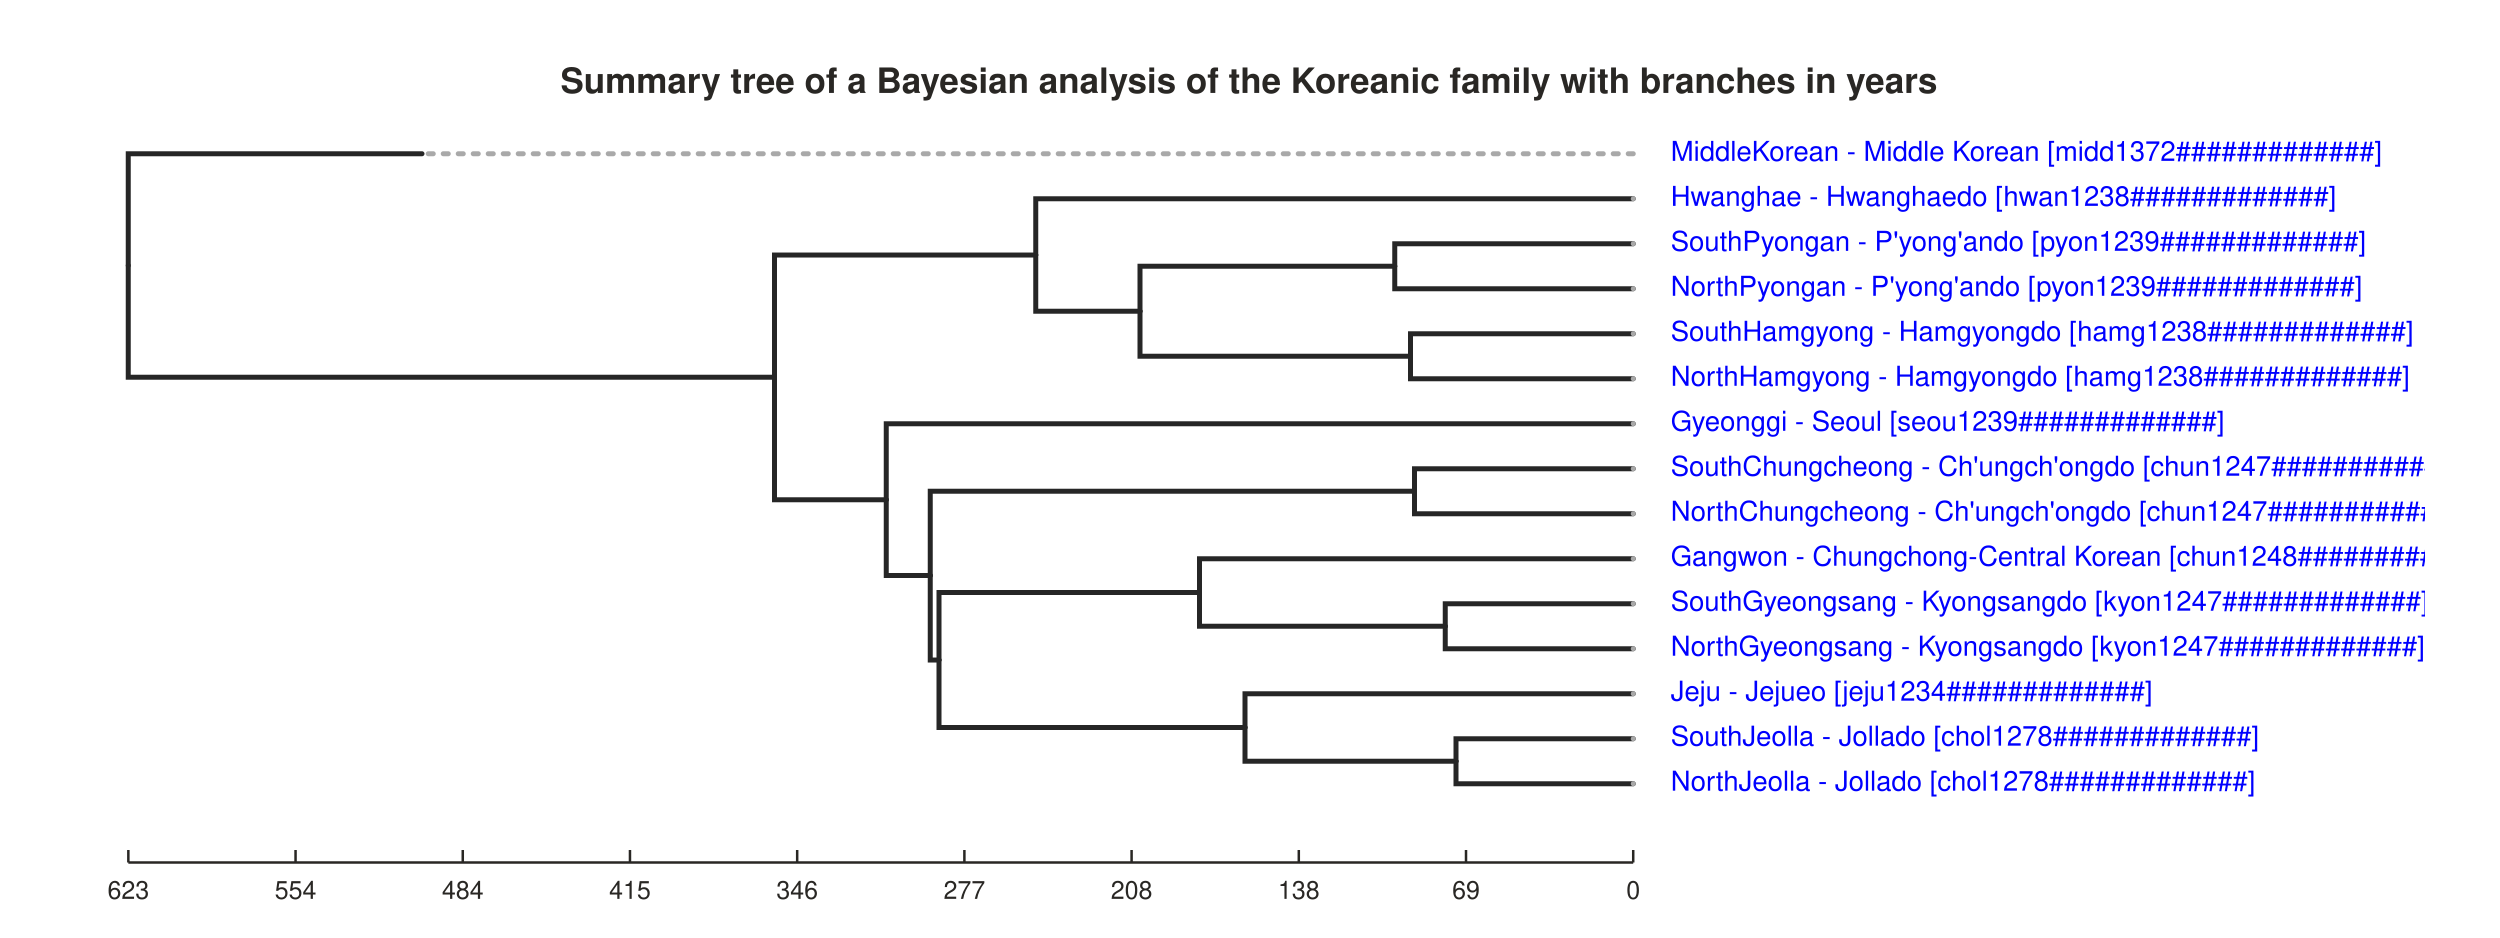
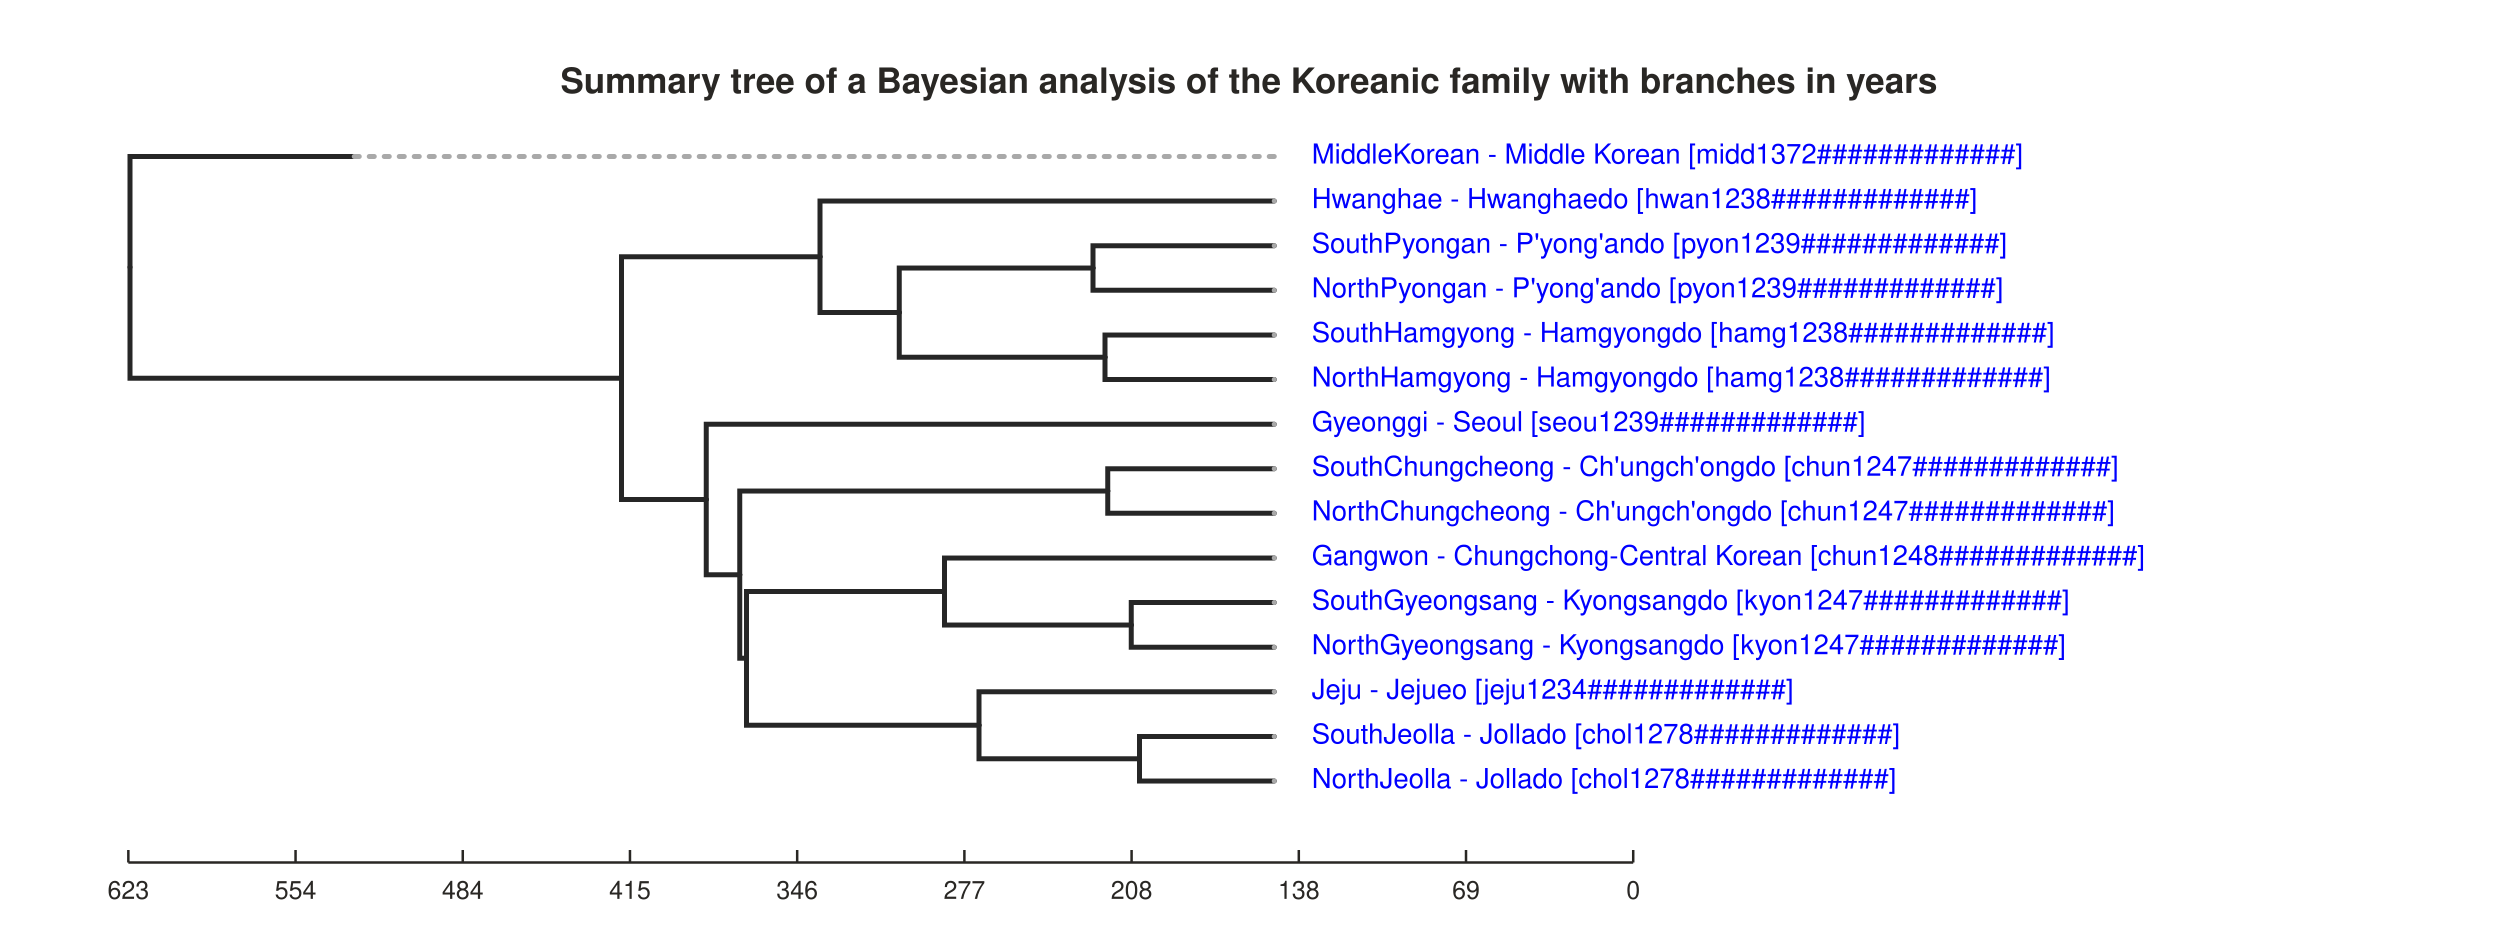
- <svg xmlns="http://www.w3.org/2000/svg" class="toyplot-canvas-Canvas" width="1000.0px" height="375.0px" viewBox="0 0 1000.0 375.0" preserveAspectRatio="xMidYMid meet" style="background-color:transparent;border-color:#292724;border-style:none;border-width:1.0;fill:rgb(16.1%,15.3%,14.1%);fill-opacity:1.0;font-family:Helvetica;font-size:12px;opacity:1.0;stroke:rgb(16.1%,15.3%,14.1%);stroke-opacity:1.0;stroke-width:1.0" id="t6391d13cba1c45bf8e48a15ddac3dc72">
-   <g class="toyplot-coordinates-Cartesian" id="tca654654bde7445e9c6a2fce81016439">
-     <clipPath id="tf53251e9f2cf471aa0e18917f954bda0">
+ <svg xmlns="http://www.w3.org/2000/svg" class="toyplot-canvas-Canvas" width="1000.0px" height="375.0px" viewBox="0 0 1000.0 375.0" preserveAspectRatio="xMidYMid meet" style="background-color:transparent;border-color:#292724;border-style:none;border-width:1.0;fill:rgb(16.1%,15.3%,14.1%);fill-opacity:1.0;font-family:Helvetica;font-size:12px;opacity:1.0;stroke:rgb(16.1%,15.3%,14.1%);stroke-opacity:1.0;stroke-width:1.0" id="te2907f7a2581417eaf95eac305eb3bb9">
+   <g class="toyplot-coordinates-Cartesian" id="t9e0da4bf78e540889386176b943248d2">
+     <clipPath id="td3d0a308bbb54641a885861ea0a9376d">
      <rect x="30.0" y="30.0" width="940.0" height="315.0" />
    </clipPath>
-     <g clip-path="url(#tf53251e9f2cf471aa0e18917f954bda0)">
-       <g class="toytree-mark-Toytree" id="td3ddcd3b54424246afb71bb022bc92d6">
+     <g clip-path="url(#td3d0a308bbb54641a885861ea0a9376d)">
+       <g class="toytree-mark-Toytree" id="t304b86f9be1d49e08b667c07ccb5a9e0">
        <g class="toytree-Edges" style="fill:none;stroke:rgb(14.9%,14.9%,14.9%);stroke-linecap:round;stroke-opacity:1;stroke-width:2">
-           <path d="M 51.3 106.2 L 51.3 150.9 L 309.8 150.9" id="28,27" />
-           <path d="M 309.8 150.9 L 309.8 102.0 L 414.3 102.0" id="27,26" />
-           <path d="M 309.8 150.9 L 309.8 199.9 L 354.5 199.9" id="27,25" />
-           <path d="M 414.3 102.0 L 414.3 124.5 L 456.0 124.5" id="26,24" />
-           <path d="M 354.5 199.9 L 354.5 230.2 L 372.1 230.2" id="25,23" />
-           <path d="M 456.0 124.5 L 456.0 106.5 L 557.9 106.5" id="24,22" />
-           <path d="M 456.0 124.5 L 456.0 142.5 L 564.2 142.5" id="24,21" />
-           <path d="M 372.1 230.2 L 372.1 196.5 L 565.8 196.5" id="23,20" />
-           <path d="M 372.1 230.2 L 372.1 264.0 L 375.6 264.0" id="23,19" />
-           <path d="M 375.6 264.0 L 375.6 237.0 L 479.8 237.0" id="19,18" />
-           <path d="M 375.6 264.0 L 375.6 291.0 L 498.0 291.0" id="19,17" />
-           <path d="M 479.8 237.0 L 479.8 250.5 L 578.1 250.5" id="18,16" />
-           <path d="M 498.0 291.0 L 498.0 304.5 L 582.4 304.5" id="17,15" />
-           <path d="M 51.3 106.2 L 51.3 61.5 L 168.8 61.5" id="28,14" />
-           <path d="M 414.3 102.0 L 414.3 79.5 L 653.3 79.5" id="26,13" />
-           <path d="M 557.9 106.5 L 557.9 97.5 L 653.3 97.5" id="22,12" />
-           <path d="M 557.9 106.5 L 557.9 115.5 L 653.3 115.5" id="22,11" />
-           <path d="M 564.2 142.5 L 564.2 133.5 L 653.3 133.5" id="21,10" />
-           <path d="M 564.2 142.5 L 564.2 151.5 L 653.3 151.5" id="21,9" />
-           <path d="M 354.5 199.9 L 354.5 169.5 L 653.3 169.5" id="25,8" />
-           <path d="M 565.8 196.5 L 565.8 187.5 L 653.3 187.5" id="20,7" />
-           <path d="M 565.8 196.5 L 565.8 205.5 L 653.3 205.5" id="20,6" />
-           <path d="M 479.8 237.0 L 479.8 223.5 L 653.3 223.5" id="18,5" />
-           <path d="M 578.1 250.5 L 578.1 241.5 L 653.3 241.5" id="16,4" />
-           <path d="M 578.1 250.5 L 578.1 259.5 L 653.3 259.5" id="16,3" />
-           <path d="M 498.0 291.0 L 498.0 277.5 L 653.3 277.5" id="17,2" />
-           <path d="M 582.4 304.5 L 582.4 295.5 L 653.3 295.5" id="15,1" />
-           <path d="M 582.4 304.5 L 582.4 313.5 L 653.3 313.5" id="15,0" />
+           <path d="M 52.0 106.9 L 52.0 151.3 L 248.6 151.3" id="28,27" />
+           <path d="M 248.6 151.3 L 248.6 102.7 L 328.0 102.7" id="27,26" />
+           <path d="M 248.6 151.3 L 248.6 199.8 L 282.5 199.8" id="27,25" />
+           <path d="M 328.0 102.7 L 328.0 125.0 L 359.7 125.0" id="26,24" />
+           <path d="M 282.5 199.8 L 282.5 229.9 L 295.9 229.9" id="25,23" />
+           <path d="M 359.7 125.0 L 359.7 107.2 L 437.2 107.2" id="24,22" />
+           <path d="M 359.7 125.0 L 359.7 142.9 L 442.0 142.9" id="24,21" />
+           <path d="M 295.9 229.9 L 295.9 196.4 L 443.1 196.4" id="23,20" />
+           <path d="M 295.9 229.9 L 295.9 263.3 L 298.6 263.3" id="23,19" />
+           <path d="M 298.6 263.3 L 298.6 236.6 L 377.8 236.6" id="19,18" />
+           <path d="M 298.6 263.3 L 298.6 290.1 L 391.6 290.1" id="19,17" />
+           <path d="M 377.8 236.6 L 377.8 250.0 L 452.5 250.0" id="18,16" />
+           <path d="M 391.6 290.1 L 391.6 303.5 L 455.8 303.5" id="17,15" />
+           <path d="M 52.0 106.9 L 52.0 62.6 L 141.3 62.6" id="28,14" />
+           <path d="M 328.0 102.7 L 328.0 80.4 L 509.7 80.4" id="26,13" />
+           <path d="M 437.2 107.2 L 437.2 98.3 L 509.7 98.3" id="22,12" />
+           <path d="M 437.2 107.2 L 437.2 116.1 L 509.7 116.1" id="22,11" />
+           <path d="M 442.0 142.9 L 442.0 134.0 L 509.7 134.0" id="21,10" />
+           <path d="M 442.0 142.9 L 442.0 151.8 L 509.7 151.8" id="21,9" />
+           <path d="M 282.5 199.8 L 282.5 169.7 L 509.7 169.7" id="25,8" />
+           <path d="M 443.1 196.4 L 443.1 187.5 L 509.7 187.5" id="20,7" />
+           <path d="M 443.1 196.4 L 443.1 205.3 L 509.7 205.3" id="20,6" />
+           <path d="M 377.8 236.6 L 377.8 223.2 L 509.7 223.2" id="18,5" />
+           <path d="M 452.5 250.0 L 452.5 241.0 L 509.7 241.0" id="16,4" />
+           <path d="M 452.5 250.0 L 452.5 258.9 L 509.7 258.9" id="16,3" />
+           <path d="M 391.6 290.1 L 391.6 276.7 L 509.7 276.7" id="17,2" />
+           <path d="M 455.8 303.5 L 455.8 294.6 L 509.7 294.6" id="15,1" />
+           <path d="M 455.8 303.5 L 455.8 312.4 L 509.7 312.4" id="15,0" />
        </g>
        <g class="toytree-AlignEdges" style="stroke:rgb(66.3%,66.3%,66.3%);stroke-dasharray:2, 4;stroke-linecap:round;stroke-opacity:1.0;stroke-width:2">
-           <path d="M 653.3 313.5 L 653.3 313.5" />
-           <path d="M 653.3 295.5 L 653.3 295.5" />
-           <path d="M 653.3 277.5 L 653.3 277.5" />
-           <path d="M 653.3 259.5 L 653.3 259.5" />
-           <path d="M 653.3 241.5 L 653.3 241.5" />
-           <path d="M 653.3 223.5 L 653.3 223.5" />
-           <path d="M 653.3 205.5 L 653.3 205.5" />
-           <path d="M 653.3 187.5 L 653.3 187.5" />
-           <path d="M 653.3 169.5 L 653.3 169.5" />
-           <path d="M 653.3 151.5 L 653.3 151.5" />
-           <path d="M 653.3 133.5 L 653.3 133.5" />
-           <path d="M 653.3 115.5 L 653.3 115.5" />
-           <path d="M 653.3 97.5 L 653.3 97.5" />
-           <path d="M 653.3 79.5 L 653.3 79.5" />
-           <path d="M 653.3 61.5 L 168.8 61.5" />
+           <path d="M 509.7 312.4 L 509.7 312.4" />
+           <path d="M 509.7 294.6 L 509.7 294.6" />
+           <path d="M 509.7 276.7 L 509.7 276.7" />
+           <path d="M 509.7 258.9 L 509.7 258.9" />
+           <path d="M 509.7 241.0 L 509.7 241.0" />
+           <path d="M 509.7 223.2 L 509.7 223.2" />
+           <path d="M 509.7 205.3 L 509.7 205.3" />
+           <path d="M 509.7 187.5 L 509.7 187.5" />
+           <path d="M 509.7 169.7 L 509.7 169.7" />
+           <path d="M 509.7 151.8 L 509.7 151.8" />
+           <path d="M 509.7 134.0 L 509.7 134.0" />
+           <path d="M 509.7 116.1 L 509.7 116.1" />
+           <path d="M 509.7 98.3 L 509.7 98.3" />
+           <path d="M 509.7 80.4 L 509.7 80.4" />
+           <path d="M 509.7 62.6 L 141.3 62.6" />
        </g>
        <g class="toytree-TipLabels" style="fill:rgb(14.9%,14.9%,14.9%);fill-opacity:1.0;font-family:helvetica;font-size:11px;font-weight:normal;stroke:none;white-space:pre">
-           <g transform="translate(653.29,313.46)rotate(0)">
+           <g transform="translate(509.70,312.40)rotate(0)">
            <a href="https://glottolog.org/resource/languoid/id/chol1278#############">
              <text x="15.00" y="2.81" style="" fill="#0000ff">NorthJeolla - Jollado [chol1278#############]</text>
            </a>
          </g>
-           <g transform="translate(653.29,295.46)rotate(0)">
+           <g transform="translate(509.70,294.56)rotate(0)">
            <a href="https://glottolog.org/resource/languoid/id/chol1278#############">
              <text x="15.00" y="2.81" style="" fill="#0000ff">SouthJeolla - Jollado [chol1278#############]</text>
            </a>
          </g>
-           <g transform="translate(653.29,277.47)rotate(0)">
+           <g transform="translate(509.70,276.71)rotate(0)">
            <a href="https://glottolog.org/resource/languoid/id/jeju1234#############">
              <text x="15.00" y="2.81" style="" fill="#0000ff">Jeju - Jejueo [jeju1234#############]</text>
            </a>
          </g>
-           <g transform="translate(653.29,259.48)rotate(0)">
+           <g transform="translate(509.70,258.87)rotate(0)">
            <a href="https://glottolog.org/resource/languoid/id/kyon1247#############">
              <text x="15.00" y="2.81" style="" fill="#0000ff">NorthGyeongsang - Kyongsangdo [kyon1247#############]</text>
            </a>
          </g>
-           <g transform="translate(653.29,241.48)rotate(0)">
+           <g transform="translate(509.70,241.03)rotate(0)">
            <a href="https://glottolog.org/resource/languoid/id/kyon1247#############">
              <text x="15.00" y="2.81" style="" fill="#0000ff">SouthGyeongsang - Kyongsangdo [kyon1247#############]</text>
            </a>
          </g>
-           <g transform="translate(653.29,223.49)rotate(0)">
+           <g transform="translate(509.70,223.19)rotate(0)">
            <a href="https://glottolog.org/resource/languoid/id/chun1248#############">
              <text x="15.00" y="2.81" style="" fill="#0000ff">Gangwon - Chungchong-Central Korean [chun1248#############]</text>
            </a>
          </g>
-           <g transform="translate(653.29,205.49)rotate(0)">
+           <g transform="translate(509.70,205.34)rotate(0)">
            <a href="https://glottolog.org/resource/languoid/id/chun1247#############">
              <text x="15.00" y="2.81" style="" fill="#0000ff">NorthChungcheong - Ch'ungch'ongdo [chun1247#############]</text>
            </a>
          </g>
-           <g transform="translate(653.29,187.50)rotate(0)">
+           <g transform="translate(509.70,187.50)rotate(0)">
            <a href="https://glottolog.org/resource/languoid/id/chun1247#############">
              <text x="15.00" y="2.81" style="" fill="#0000ff">SouthChungcheong - Ch'ungch'ongdo [chun1247#############]</text>
            </a>
          </g>
-           <g transform="translate(653.29,169.51)rotate(0)">
+           <g transform="translate(509.70,169.66)rotate(0)">
            <a href="https://glottolog.org/resource/languoid/id/seou1239#############">
              <text x="15.00" y="2.81" style="" fill="#0000ff">Gyeonggi - Seoul [seou1239#############]</text>
            </a>
          </g>
-           <g transform="translate(653.29,151.51)rotate(0)">
+           <g transform="translate(509.70,151.81)rotate(0)">
            <a href="https://glottolog.org/resource/languoid/id/hamg1238#############">
              <text x="15.00" y="2.81" style="" fill="#0000ff">NorthHamgyong - Hamgyongdo [hamg1238#############]</text>
            </a>
          </g>
-           <g transform="translate(653.29,133.52)rotate(0)">
+           <g transform="translate(509.70,133.97)rotate(0)">
            <a href="https://glottolog.org/resource/languoid/id/hamg1238#############">
              <text x="15.00" y="2.81" style="" fill="#0000ff">SouthHamgyong - Hamgyongdo [hamg1238#############]</text>
            </a>
          </g>
-           <g transform="translate(653.29,115.52)rotate(0)">
+           <g transform="translate(509.70,116.13)rotate(0)">
            <a href="https://glottolog.org/resource/languoid/id/pyon1239#############">
              <text x="15.00" y="2.81" style="" fill="#0000ff">NorthPyongan - P'yong'ando [pyon1239#############]</text>
            </a>
          </g>
-           <g transform="translate(653.29,97.53)rotate(0)">
+           <g transform="translate(509.70,98.29)rotate(0)">
            <a href="https://glottolog.org/resource/languoid/id/pyon1239#############">
              <text x="15.00" y="2.81" style="" fill="#0000ff">SouthPyongan - P'yong'ando [pyon1239#############]</text>
            </a>
          </g>
-           <g transform="translate(653.29,79.54)rotate(0)">
+           <g transform="translate(509.70,80.44)rotate(0)">
            <a href="https://glottolog.org/resource/languoid/id/hwan1238#############">
              <text x="15.00" y="2.81" style="" fill="#0000ff">Hwanghae - Hwanghaedo [hwan1238#############]</text>
            </a>
          </g>
-           <g transform="translate(653.29,61.54)rotate(0)">
+           <g transform="translate(509.70,62.60)rotate(0)">
            <a href="https://glottolog.org/resource/languoid/id/midd1372#############">
              <text x="15.00" y="2.81" style="" fill="#0000ff">MiddleKorean - Middle Korean [midd1372#############]</text>
            </a>
          </g>
        </g>
      </g>
    </g>
-     <g class="toyplot-coordinates-Axis" id="t40f3b67ca9c44e96872c03e4e648d870" transform="translate(50.0,325.0)translate(0,20.0)">
+     <g class="toyplot-coordinates-Axis" id="ta6d43de1f7de459cabbe1dd795c9b493" transform="translate(50.0,325.0)translate(0,20.0)">
      <line x1="1.338" y1="0" x2="603.288" y2="0" style="" />
      <g>
        <line x1="603.288" y1="0" x2="603.288" y2="-5" style="" />
        <line x1="536.405" y1="0" x2="536.405" y2="-5" style="" />
        <line x1="469.522" y1="0" x2="469.522" y2="-5" style="" />
        <line x1="402.638" y1="0" x2="402.638" y2="-5" style="" />
        <line x1="335.755" y1="0" x2="335.755" y2="-5" style="" />
        <line x1="268.871" y1="0" x2="268.871" y2="-5" style="" />
        <line x1="201.988" y1="0" x2="201.988" y2="-5" style="" />
        <line x1="135.105" y1="0" x2="135.105" y2="-5" style="" />
        <line x1="68.221" y1="0" x2="68.221" y2="-5" style="" />
        <line x1="1.338" y1="0" x2="1.338" y2="-5" style="" />
      </g>
      <g>
        <g transform="translate(603.2884,6)">
          <text x="-2.78" y="8.555" style="fill:rgb(16.1%,15.3%,14.1%);fill-opacity:1.0;font-family:helvetica;font-size:10.0px;font-weight:normal;stroke:none;vertical-align:baseline;white-space:pre">0</text>
        </g>
        <g transform="translate(536.405,6)">
          <text x="-5.56" y="8.555" style="fill:rgb(16.1%,15.3%,14.1%);fill-opacity:1.0;font-family:helvetica;font-size:10.0px;font-weight:normal;stroke:none;vertical-align:baseline;white-space:pre">69</text>
        </g>
        <g transform="translate(469.5216,6)">
          <text x="-8.34" y="8.555" style="fill:rgb(16.1%,15.3%,14.1%);fill-opacity:1.0;font-family:helvetica;font-size:10.0px;font-weight:normal;stroke:none;vertical-align:baseline;white-space:pre">138</text>
        </g>
        <g transform="translate(402.6382,6)">
          <text x="-8.34" y="8.555" style="fill:rgb(16.1%,15.3%,14.1%);fill-opacity:1.0;font-family:helvetica;font-size:10.0px;font-weight:normal;stroke:none;vertical-align:baseline;white-space:pre">208</text>
        </g>
        <g transform="translate(335.7548,6)">
          <text x="-8.34" y="8.555" style="fill:rgb(16.1%,15.3%,14.1%);fill-opacity:1.0;font-family:helvetica;font-size:10.0px;font-weight:normal;stroke:none;vertical-align:baseline;white-space:pre">277</text>
        </g>
        <g transform="translate(268.8713,6)">
          <text x="-8.34" y="8.555" style="fill:rgb(16.1%,15.3%,14.1%);fill-opacity:1.0;font-family:helvetica;font-size:10.0px;font-weight:normal;stroke:none;vertical-align:baseline;white-space:pre">346</text>
        </g>
        <g transform="translate(201.9879,6)">
          <text x="-8.34" y="8.555" style="fill:rgb(16.1%,15.3%,14.1%);fill-opacity:1.0;font-family:helvetica;font-size:10.0px;font-weight:normal;stroke:none;vertical-align:baseline;white-space:pre">415</text>
        </g>
        <g transform="translate(135.1045,6)">
          <text x="-8.34" y="8.555" style="fill:rgb(16.1%,15.3%,14.1%);fill-opacity:1.0;font-family:helvetica;font-size:10.0px;font-weight:normal;stroke:none;vertical-align:baseline;white-space:pre">484</text>
        </g>
        <g transform="translate(68.22109,6)">
          <text x="-8.34" y="8.555" style="fill:rgb(16.1%,15.3%,14.1%);fill-opacity:1.0;font-family:helvetica;font-size:10.0px;font-weight:normal;stroke:none;vertical-align:baseline;white-space:pre">554</text>
        </g>
        <g transform="translate(1.337668,6)">
          <text x="-8.34" y="8.555" style="fill:rgb(16.1%,15.3%,14.1%);fill-opacity:1.0;font-family:helvetica;font-size:10.0px;font-weight:normal;stroke:none;vertical-align:baseline;white-space:pre">623</text>
        </g>
      </g>
      <g class="toyplot-coordinates-Axis-coordinates" style="visibility:hidden" transform="">
        <line x1="0" x2="0" y1="-3.0" y2="4.5" style="stroke:rgb(43.9%,50.2%,56.5%);stroke-opacity:1.0;stroke-width:1.0" />
        <text x="0" y="-6" style="alignment-baseline:alphabetic;fill:rgb(43.9%,50.2%,56.5%);fill-opacity:1.0;font-size:10px;font-weight:normal;stroke:none;text-anchor:middle" />
      </g>
    </g>
    <g transform="translate(500.0,42.0)">
      <text x="-275.828" y="-4.823" style="fill:rgb(16.1%,15.3%,14.1%);fill-opacity:1.0;font-family:helvetica;font-size:14.0px;font-weight:bold;stroke:none;vertical-align:baseline;white-space:pre">Summary tree of a Bayesian analysis of the Koreanic family with branches in years</text>
    </g>
  </g>
</svg>
